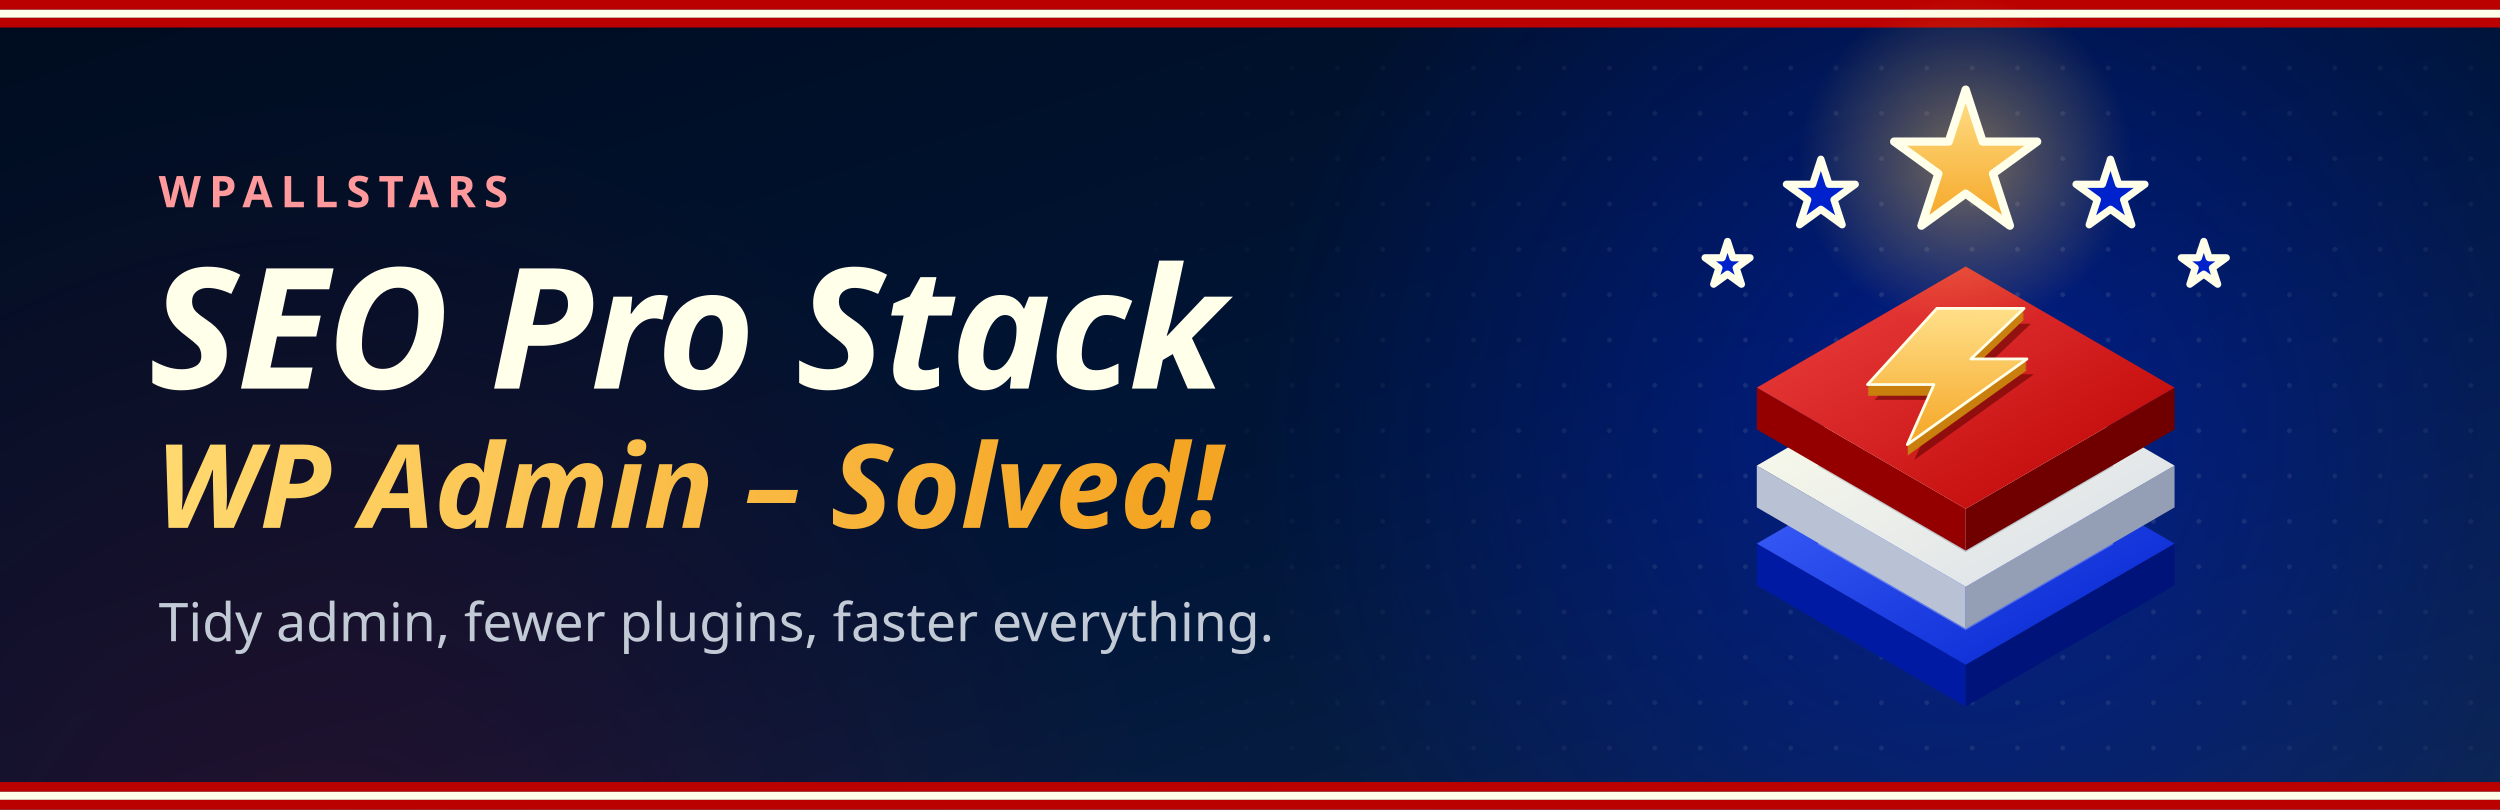
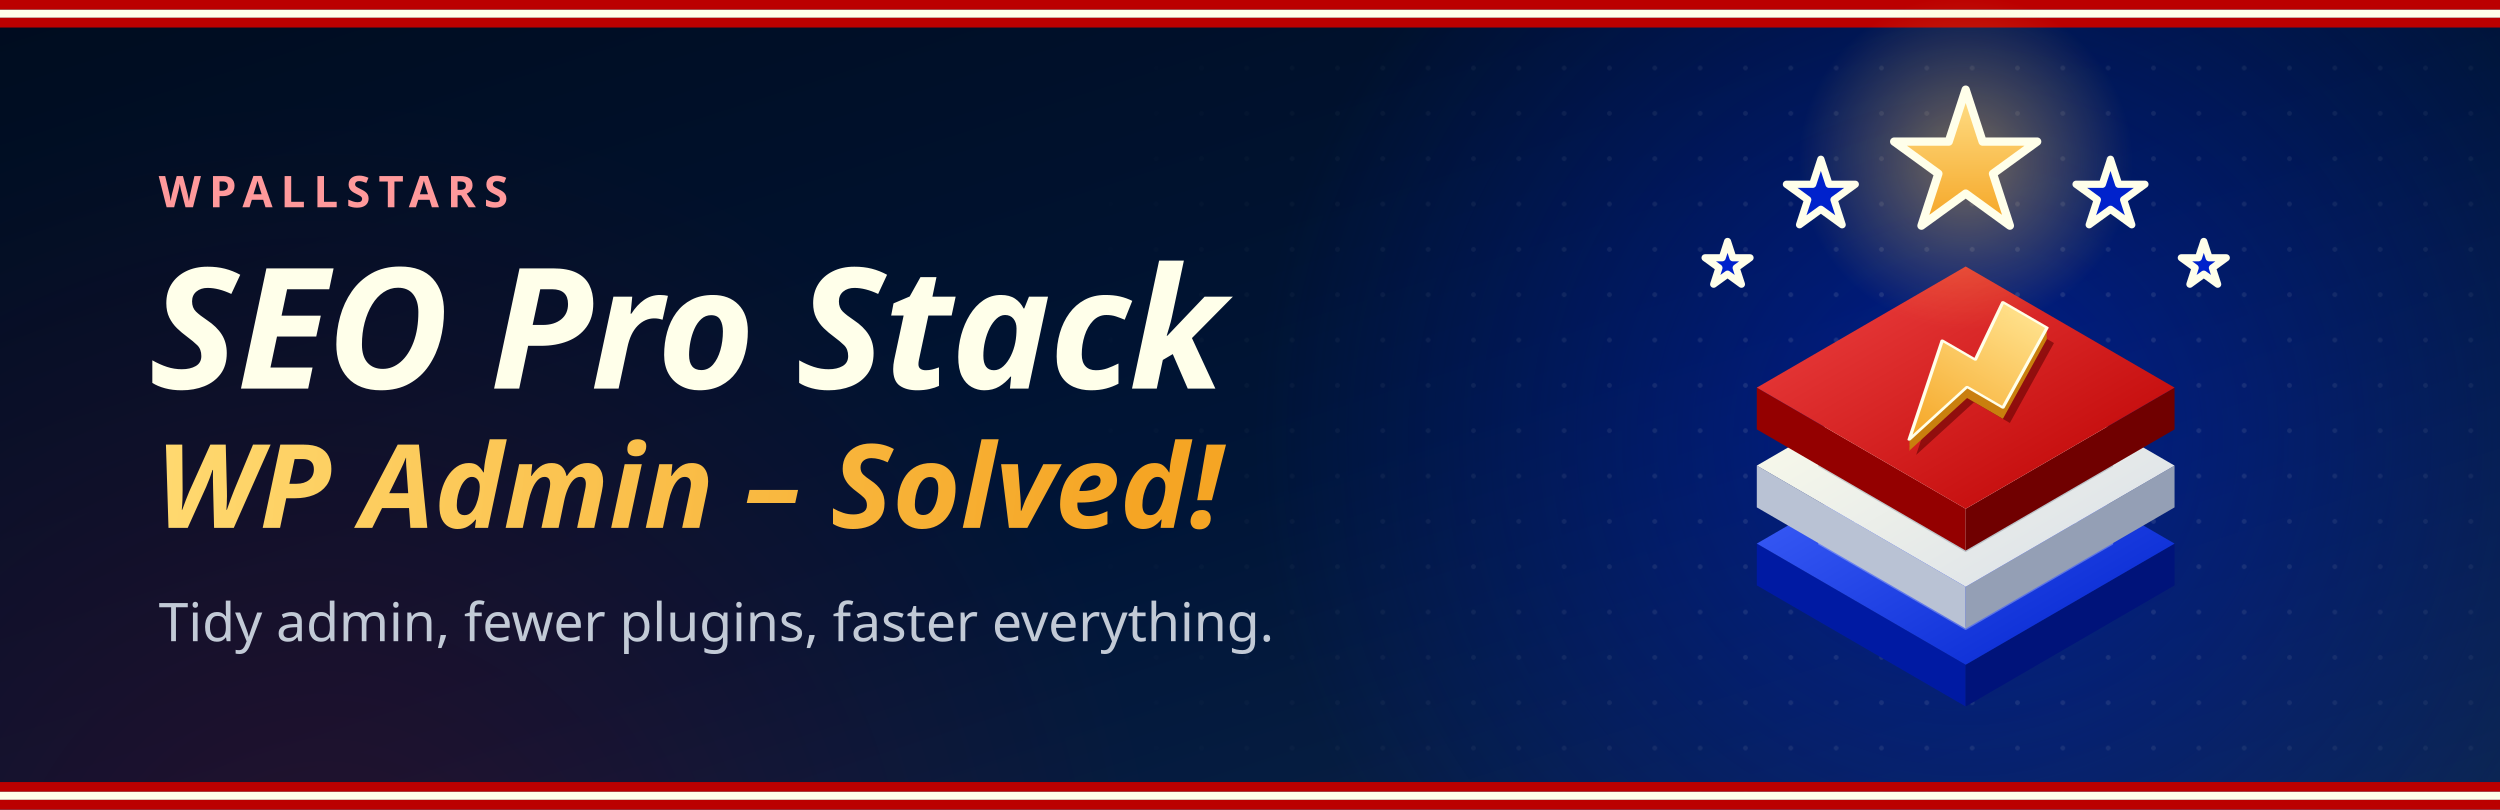
<svg xmlns="http://www.w3.org/2000/svg" xmlns:xlink="http://www.w3.org/1999/xlink" width="1544" height="500" viewBox="0 0 1544 500">
  <defs>
    <linearGradient id="bg" x1="0" y1="0" x2="1" y2="1">
      <stop offset="0" stop-color="#000c1f" />
      <stop offset="0.55" stop-color="#001537" />
      <stop offset="1" stop-color="#0d264d" />
    </linearGradient>
    <radialGradient id="glow-blue" cx="1214" cy="270" r="440" gradientUnits="userSpaceOnUse">
      <stop offset="0" stop-color="#0022cc" stop-opacity="0.55" />
      <stop offset="1" stop-color="#0022cc" stop-opacity="0" />
    </radialGradient>
    <radialGradient id="glow-red" cx="200" cy="580" r="520" gradientUnits="userSpaceOnUse">
      <stop offset="0" stop-color="#bb0000" stop-opacity="0.2" />
      <stop offset="1" stop-color="#bb0000" stop-opacity="0" />
    </radialGradient>
    <radialGradient id="glow-gold" cx="1214" cy="76" r="120" gradientUnits="userSpaceOnUse">
      <stop offset="0" stop-color="#ffc94d" stop-opacity="0.45" />
      <stop offset="1" stop-color="#ffc94d" stop-opacity="0" />
    </radialGradient>
    <radialGradient id="dots-fade" cx="1214" cy="260" r="560" gradientUnits="userSpaceOnUse">
      <stop offset="0" stop-color="#fff" stop-opacity="1" />
      <stop offset="1" stop-color="#fff" stop-opacity="0" />
    </radialGradient>
    <pattern id="dots" width="28" height="28" patternUnits="userSpaceOnUse">
      <circle cx="14" cy="14" r="1.5" fill="#ffffea" fill-opacity="0.12" />
    </pattern>
    <mask id="dots-mask">
      <rect width="1544" height="500" fill="url(#dots-fade)" />
    </mask>
    <linearGradient id="gold" x1="0" y1="0" x2="0" y2="1">
      <stop offset="0" stop-color="#ffe08a" />
      <stop offset="1" stop-color="#f5a524" />
    </linearGradient>
    <linearGradient id="gold-text" x1="96" y1="280" x2="700" y2="340" gradientUnits="userSpaceOnUse">
      <stop offset="0" stop-color="#ffd970" />
      <stop offset="1" stop-color="#f5a524" />
    </linearGradient>
    <linearGradient id="gold-text-details" x1="96" y1="224" x2="700" y2="284" gradientUnits="userSpaceOnUse">
      <stop offset="0" stop-color="#ffd970" />
      <stop offset="1" stop-color="#f5a524" />
    </linearGradient>
    <linearGradient id="top-red" x1="0" y1="0" x2="1" y2="1">
      <stop offset="0" stop-color="#ef4444" />
      <stop offset="1" stop-color="#bb0000" />
    </linearGradient>
    <linearGradient id="top-cream" x1="0" y1="0" x2="1" y2="1">
      <stop offset="0" stop-color="#ffffea" />
      <stop offset="1" stop-color="#d8dee9" />
    </linearGradient>
    <linearGradient id="top-blue" x1="0" y1="0" x2="1" y2="1">
      <stop offset="0" stop-color="#4466ff" />
      <stop offset="1" stop-color="#0022cc" />
    </linearGradient>
    <polygon id="star" points="0,-1 0.225,-0.309 0.951,-0.309 0.363,0.118 0.588,0.809 0,0.382 -0.588,0.809 -0.363,0.118 -0.951,-0.309 -0.225,-0.309" />
-     <polygon id="bolt" points="1193.3,-48.9 1255.9,-48.9 1217.7,-12.6 1258,-12.6 1172.1,48.9 1191.2,5.8 1143.5,5.8" />
+     <polygon id="bolt" transform="matrix(4.95 2.871 -4.95 2.871 1214 -57.42)" points="9.8,-2 3.4,-2 8.6,7.2 3.8,7.2 13.8,22 11.4,11.2 16.6,11.2" />
  </defs>
  <rect width="1544" height="500" fill="url(#bg)" />
  <rect width="1544" height="500" fill="url(#glow-red)" />
  <rect width="1544" height="500" fill="url(#glow-blue)" />
  <rect width="1544" height="500" fill="url(#dots)" mask="url(#dots-mask)" />
  <g>
    <rect y="0" width="1544" height="6" fill="#bb0000" />
    <rect y="6" width="1544" height="5" fill="#ffffea" />
    <rect y="11" width="1544" height="6" fill="#bb0000" />
    <rect y="483" width="1544" height="6" fill="#bb0000" />
    <rect y="489" width="1544" height="5" fill="#ffffea" />
    <rect y="494" width="1544" height="6" fill="#bb0000" />
  </g>
  <g transform="translate(1214 248) scale(0.86) translate(-1214 -248)">
    <g stroke-linejoin="round">
      <g transform="translate(0 350)">
        <polygon points="1064,0 1214,87 1214,117 1064,30" fill="#001aa3" />
        <polygon points="1214,87 1364,0 1364,30 1214,117" fill="#00137a" />
        <polygon points="1214,-87 1364,0 1214,87 1064,0" fill="url(#top-blue)" />
        <polygon points="1214,-61 1319,0 1214,61 1109,0" fill="none" stroke="#ffffff" stroke-opacity="0.3" stroke-width="2" />
      </g>
      <g transform="translate(0 294)">
        <polygon points="1064,0 1214,87 1214,117 1064,30" fill="#b9c2d4" />
        <polygon points="1214,87 1364,0 1364,30 1214,117" fill="#949fb5" />
        <polygon points="1214,-87 1364,0 1214,87 1064,0" fill="url(#top-cream)" />
        <polygon points="1214,-61 1319,0 1214,61 1109,0" fill="none" stroke="#001537" stroke-opacity="0.18" stroke-width="2" />
      </g>
      <g transform="translate(0 238)">
        <polygon points="1064,0 1214,87 1214,117 1064,30" fill="#940000" />
        <polygon points="1214,87 1364,0 1364,30 1214,117" fill="#700000" />
        <polygon points="1214,-87 1364,0 1214,87 1064,0" fill="url(#top-red)" />
        <use xlink:href="#bolt" transform="translate(5 3)" fill="#5c0000" fill-opacity="0.55" />
        <g fill="#c97f0e">
          <use xlink:href="#bolt" />
          <use xlink:href="#bolt" transform="translate(0 -1)" />
          <use xlink:href="#bolt" transform="translate(0 -2)" />
          <use xlink:href="#bolt" transform="translate(0 -3)" />
          <use xlink:href="#bolt" transform="translate(0 -4)" />
          <use xlink:href="#bolt" transform="translate(0 -5)" />
          <use xlink:href="#bolt" transform="translate(0 -6)" />
          <use xlink:href="#bolt" transform="translate(0 -7)" />
        </g>
-         <use xlink:href="#bolt" transform="translate(0 -8)" fill="url(#gold)" stroke="#ffffea" stroke-width="2" />
+         <use xlink:href="#bolt" transform="translate(0 -8)" fill="url(#gold)" stroke="#ffffea" stroke-width="0.35" />
      </g>
    </g>
    <circle cx="1214" cy="76" r="120" fill="url(#glow-gold)" />
    <g stroke-linejoin="round">
      <g fill="#0022cc" stroke="#ffffea" stroke-width="5">
        <use xlink:href="#star" transform="translate(1043 150) scale(17)" stroke-width="0.3" />
        <use xlink:href="#star" transform="translate(1110 100) scale(26)" stroke-width="0.2" />
        <use xlink:href="#star" transform="translate(1318 100) scale(26)" stroke-width="0.2" />
        <use xlink:href="#star" transform="translate(1385 150) scale(17)" stroke-width="0.3" />
      </g>
      <use xlink:href="#star" transform="translate(1214 78) scale(54)" fill="url(#gold)" stroke="#ffffea" stroke-width="0.11" />
    </g>
  </g>
  <g id="words" font-family="Zilla Slab" text-rendering="geometricPrecision">
    <text x="98" y="128" font-size="27" font-weight="600" letter-spacing="5" fill="#ff999b">WPALLSTARS</text>
    <text x="92" y="240" font-size="104" font-weight="700" font-style="italic" letter-spacing="-1" fill="#ffffea">SEO Pro Stack</text>
    <text x="96" y="326" font-size="72" font-weight="700" font-style="italic" fill="url(#gold-text)">WP Admin – Solved!</text>
    <text x="98" y="396" font-size="33" font-weight="500" fill="#c2cad6">Tidy admin, fewer plugins, faster everything.</text>
  </g>
  <g id="words-details" display="none" font-family="Zilla Slab" text-rendering="geometricPrecision">
    <text x="98" y="86" font-size="27" font-weight="600" letter-spacing="5" fill="#ff999b">WPALLSTARS</text>
    <text x="92" y="190" font-size="104" font-weight="700" font-style="italic" letter-spacing="-1" fill="#ffffea">SEO Pro Stack</text>
    <text x="96" y="270" font-size="72" font-weight="700" font-style="italic" fill="url(#gold-text-details)">WP Admin – Solved!</text>
    <text x="98" y="324" font-size="33" font-weight="500" fill="#c2cad6">Tidy admin, fewer plugins, faster everything.</text>
  </g>
</svg>
